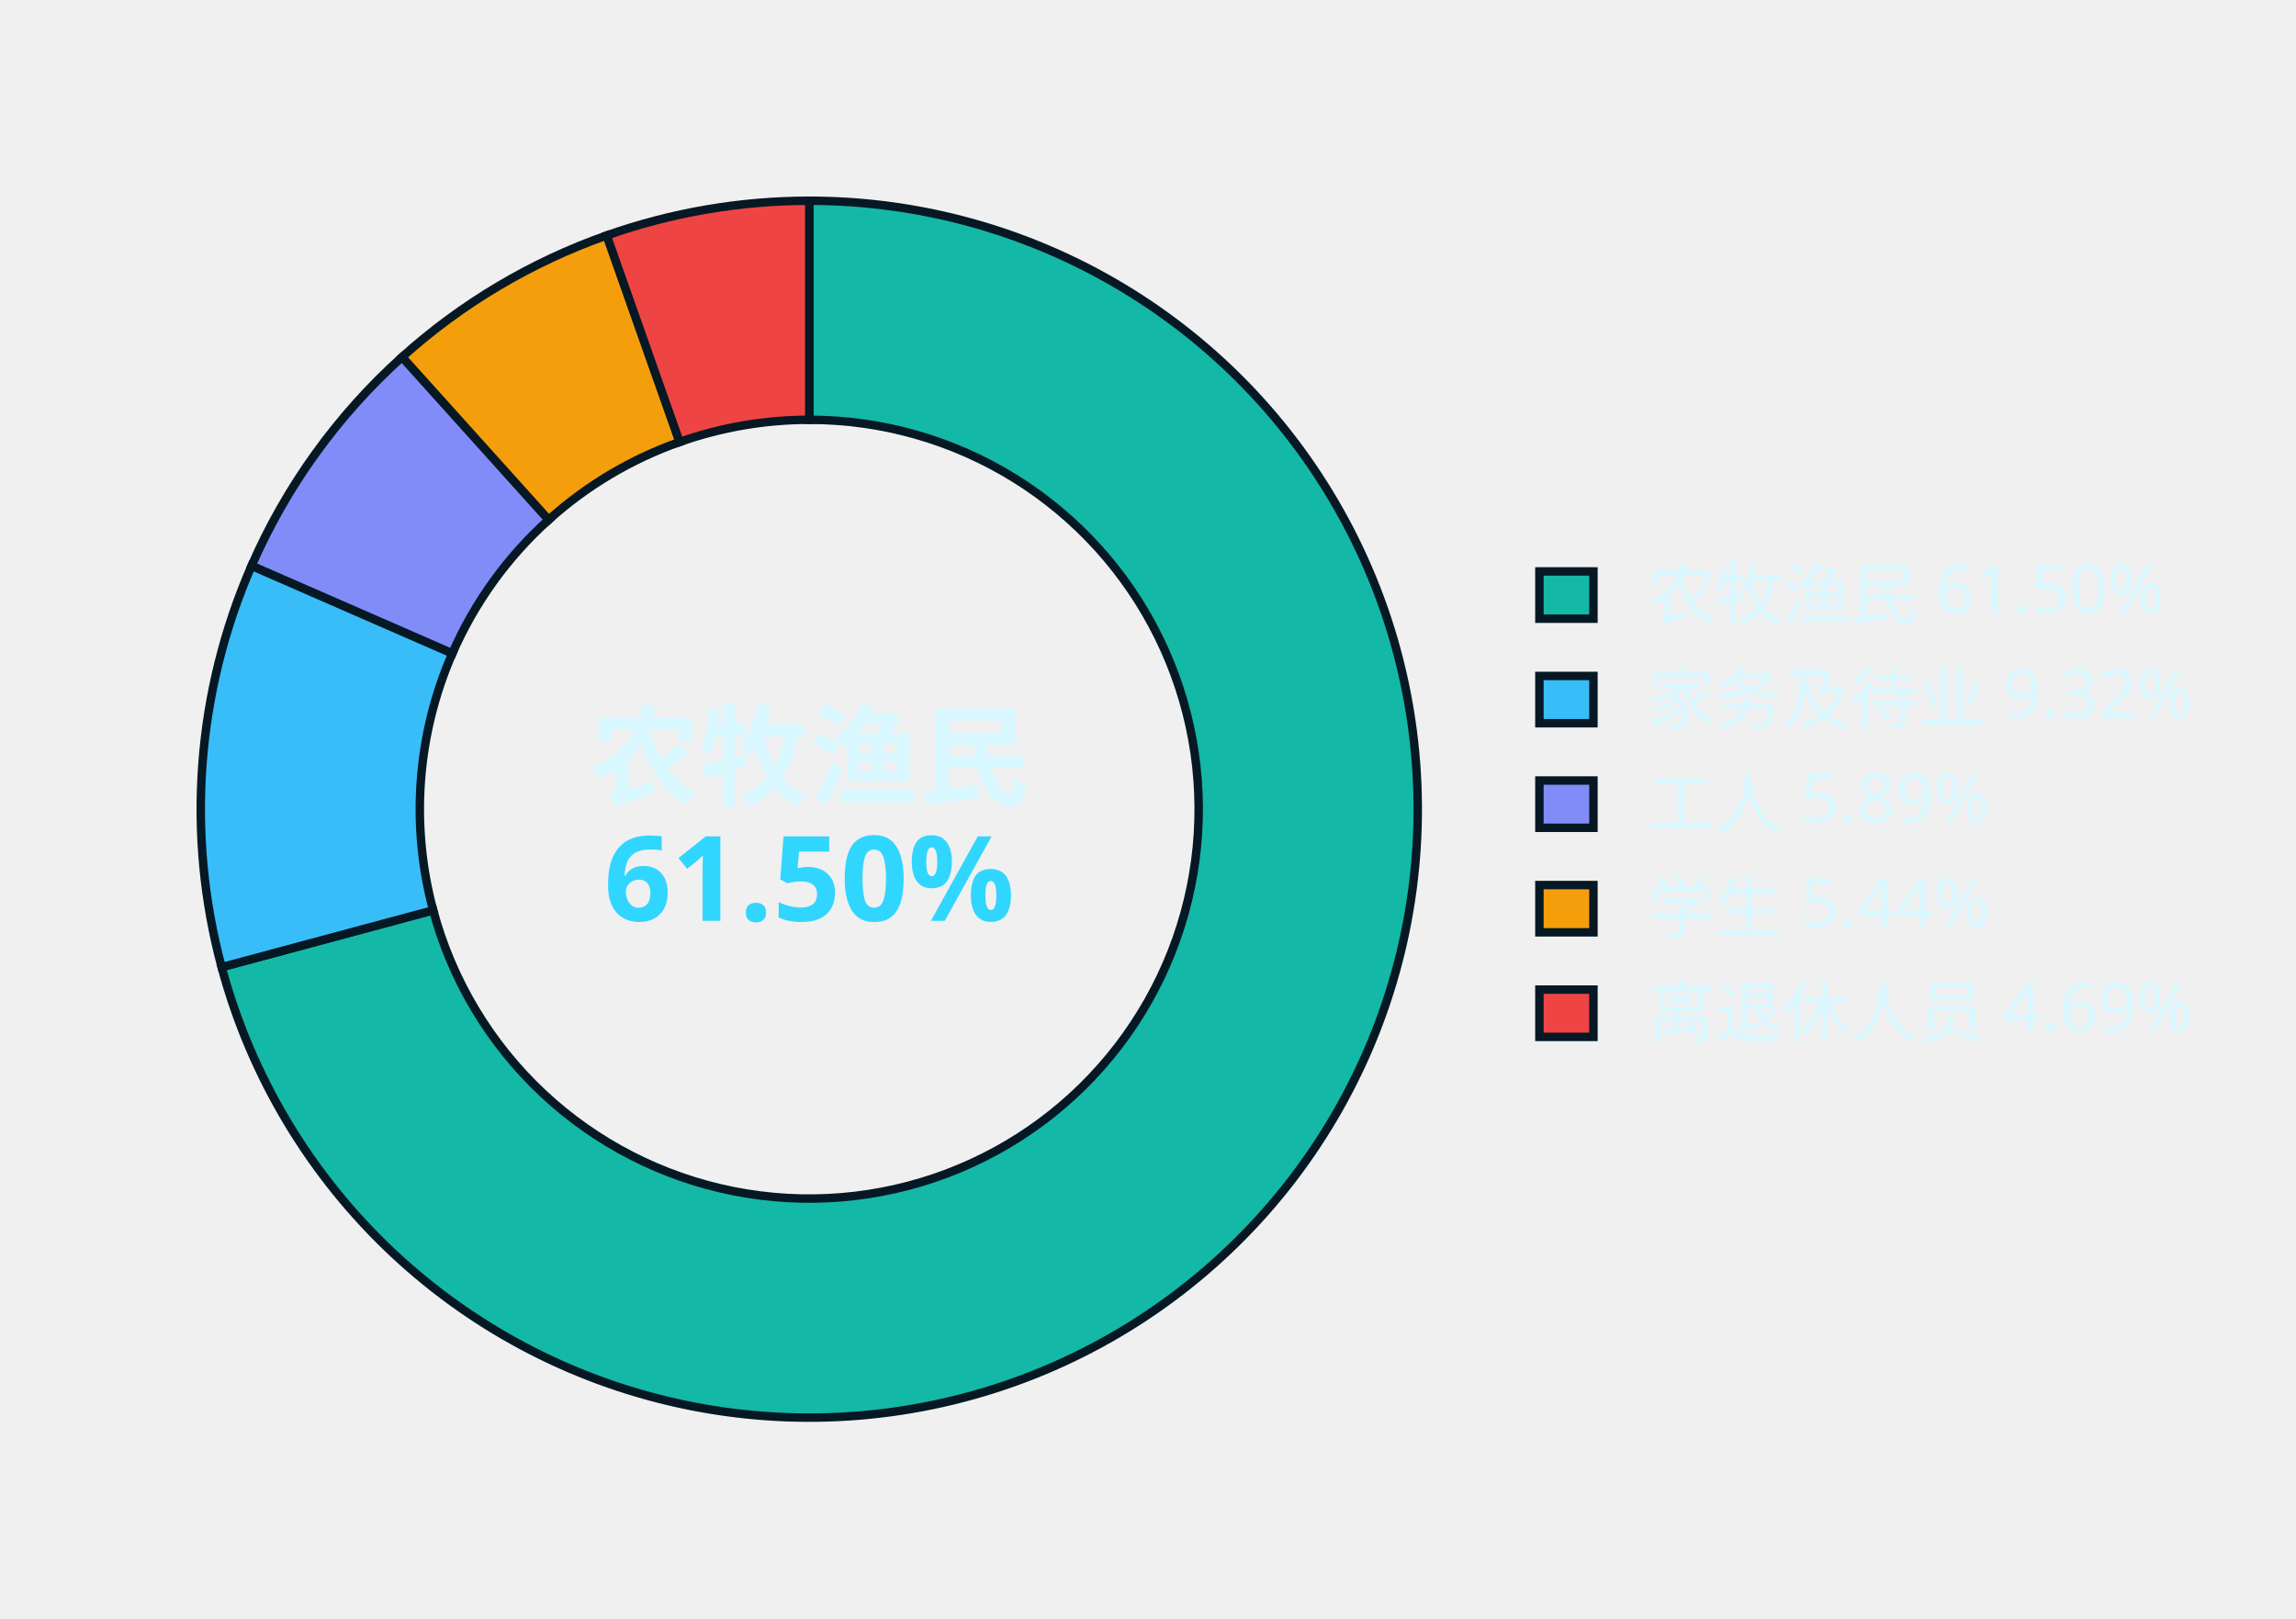
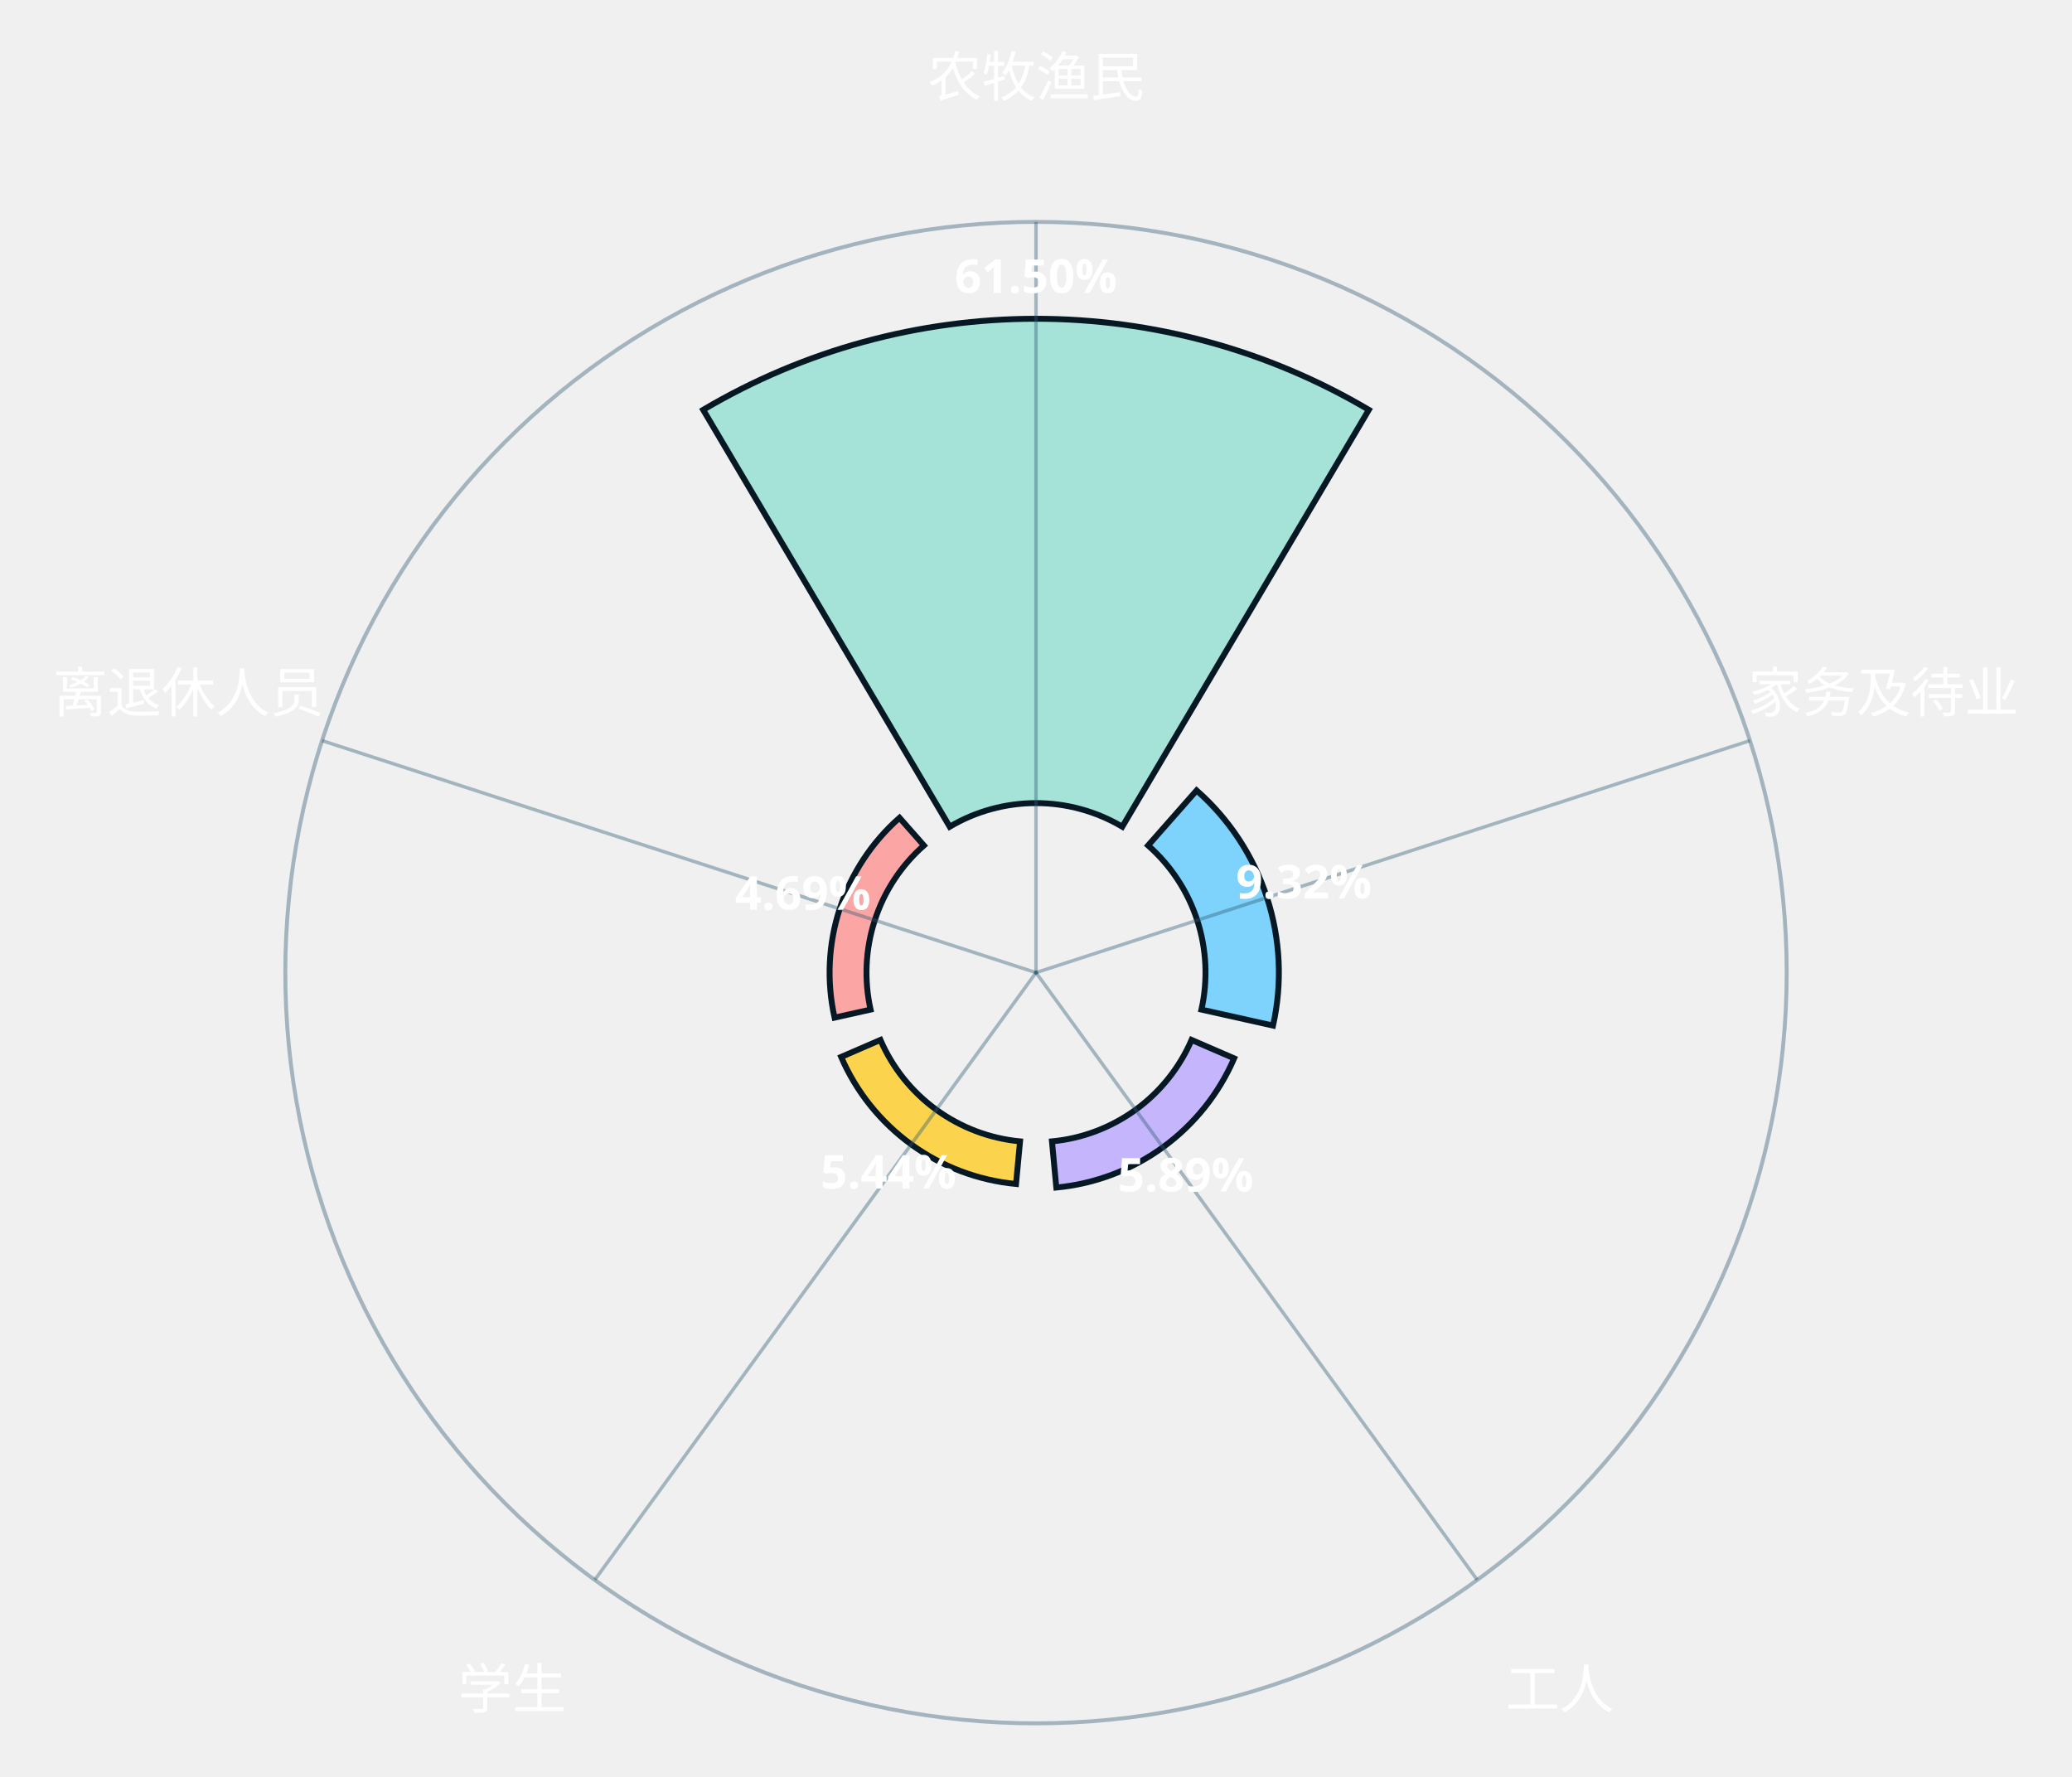
- <svg xmlns="http://www.w3.org/2000/svg" width="271.942pt" height="191.7pt" viewBox="0 0 271.942 191.7" version="1.1">
+ <svg xmlns="http://www.w3.org/2000/svg" width="420.806pt" height="360.784pt" viewBox="0 0 420.806 360.784" version="1.1">
  <defs>
    <style type="text/css">*{stroke-linejoin: round; stroke-linecap: butt}</style>
  </defs>
  <g id="figure_1">
    <g id="patch_1">
-       <path d="M 0 191.7  L 271.942 191.7  L 271.942 0  L 0 0  L 0 191.7  z " style="fill: none; opacity: 0" />
+       <path d="M 0 360.784  L 420.806 360.784  L 420.806 0  L 0 0  L 0 360.784  z " style="fill: none; opacity: 0" />
    </g>
    <g id="axes_1">
      <g id="patch_2">
-         <path d="M 26.25 114.562  C 29.741 127.549 36.799 139.303 46.621 148.489  C 56.443 157.675 68.643 163.931 81.834 166.546  C 95.026 169.161 108.689 168.033 121.273 163.289  C 133.857 158.545 144.865 150.373 153.047 139.701  C 161.229 129.028 166.263 116.275 167.577 102.892  C 168.891 89.508 166.433 76.02 160.483 63.96  C 154.532 51.9 145.323 41.743 133.902 34.642  C 122.482 27.542 109.298 23.778 95.85 23.778  L 95.85 49.724  C 104.457 49.724 112.894 52.133 120.204 56.677  C 127.513 61.221 133.407 67.722 137.215 75.44  C 141.023 83.159 142.596 91.791 141.755 100.357  C 140.914 108.922 137.693 117.084 132.456 123.914  C 127.22 130.745 120.174 135.975 112.121 139.011  C 104.067 142.047 95.322 142.769 86.88 141.095  C 78.437 139.422 70.63 135.418 64.343 129.539  C 58.057 123.66 53.54 116.138 51.306 107.826  z " style="fill: #14b8a6; stroke: #061824; stroke-linejoin: miter" />
+         <path d="M 362.863 197.524  C 362.863 177.503 358.92 157.677 351.258 139.18  C 343.596 120.683 332.366 103.875 318.209 89.718  C 304.052 75.561 287.244 64.331 268.747 56.669  C 250.25 49.008 230.424 45.064 210.403 45.064  C 190.382 45.064 170.556 49.008 152.059 56.669  C 133.562 64.331 116.755 75.561 102.598 89.718  C 88.441 103.875 77.21 120.683 69.549 139.18  C 61.887 157.677 57.943 177.503 57.943 197.524  C 57.943 217.545 61.887 237.371 69.549 255.868  C 77.21 274.365 88.441 291.172 102.598 305.329  C 116.755 319.486 133.562 330.717 152.059 338.379  C 170.556 346.04 190.382 349.984 210.403 349.984  C 230.424 349.984 250.25 346.04 268.747 338.379  C 287.244 330.717 304.052 319.486 318.209 305.329  C 332.366 291.172 343.596 274.365 351.258 255.868  C 358.92 237.371 362.863 217.545 362.863 197.524  M 210.403 197.524  C 210.403 197.524 210.403 197.524 210.403 197.524  C 210.403 197.524 210.403 197.524 210.403 197.524  C 210.403 197.524 210.403 197.524 210.403 197.524  C 210.403 197.524 210.403 197.524 210.403 197.524  C 210.403 197.524 210.403 197.524 210.403 197.524  C 210.403 197.524 210.403 197.524 210.403 197.524  C 210.403 197.524 210.403 197.524 210.403 197.524  C 210.403 197.524 210.403 197.524 210.403 197.524  C 210.403 197.524 210.403 197.524 210.403 197.524  C 210.403 197.524 210.403 197.524 210.403 197.524  C 210.403 197.524 210.403 197.524 210.403 197.524  C 210.403 197.524 210.403 197.524 210.403 197.524  C 210.403 197.524 210.403 197.524 210.403 197.524  C 210.403 197.524 210.403 197.524 210.403 197.524  C 210.403 197.524 210.403 197.524 210.403 197.524  C 210.403 197.524 210.403 197.524 210.403 197.524  L 210.403 197.524  z " style="fill: none" />
      </g>
      <g id="patch_3">
-         <path d="M 29.8 67.01  C 26.551 74.45 24.583 82.387 23.978 90.484  C 23.374 98.581 24.142 106.722 26.25 114.562  L 51.306 107.826  C 49.957 102.808 49.465 97.598 49.852 92.416  C 50.239 87.234 51.499 82.154 53.578 77.392  z " style="fill: #38bdf8; stroke: #061824; stroke-linejoin: miter" />
+         <path d="M 192.879 167.892  C 198.185 164.753 204.238 163.097 210.403 163.097  C 216.568 163.097 222.621 164.753 227.928 167.892  L 277.998 83.228  C 257.53 71.123 234.182 64.736 210.403 64.736  C 186.624 64.736 163.276 71.123 142.809 83.228  z " clip-path="url(#padf9846e37)" style="fill: #a5e3d8; stroke: #061824; stroke-width: 1.2; stroke-linejoin: miter" />
      </g>
      <g id="patch_4">
-         <path d="M 47.63 42.285  C 43.821 45.714 40.39 49.538 37.393 53.694  C 34.396 57.85 31.85 62.314 29.8 67.01  L 53.578 77.392  C 54.89 74.387 56.519 71.53 58.437 68.87  C 60.355 66.21 62.552 63.763 64.989 61.569  z " style="fill: #818cf8; stroke: #061824; stroke-linejoin: miter" />
+         <path d="M 233.17 171.7  C 237.794 175.777 241.24 181.022 243.145 186.885  C 245.05 192.749 245.345 199.017 244.001 205.034  L 258.542 208.284  C 260.469 199.664 260.045 190.682 257.315 182.281  C 254.586 173.88 249.649 166.365 243.023 160.523  z " clip-path="url(#padf9846e37)" style="fill: #7dd3fc; stroke: #061824; stroke-width: 1.2; stroke-linejoin: miter" />
      </g>
      <g id="patch_5">
-         <path d="M 71.86 27.888  C 67.398 29.463 63.102 31.474 59.034 33.891  C 54.966 36.308 51.146 39.12 47.63 42.285  L 64.989 61.569  C 67.24 59.543 69.684 57.743 72.288 56.196  C 74.891 54.649 77.641 53.362 80.496 52.354  z " style="fill: #f59e0b; stroke: #061824; stroke-linejoin: miter" />
+         <path d="M 241.998 211.196  C 239.55 216.854 235.626 221.752 230.639 225.375  C 225.651 228.999 219.781 231.217 213.643 231.797  L 214.53 241.176  C 222.346 240.437 229.823 237.611 236.175 232.996  C 242.528 228.381 247.525 222.143 250.643 214.937  z " clip-path="url(#padf9846e37)" style="fill: #c4b5fd; stroke: #061824; stroke-width: 1.2; stroke-linejoin: miter" />
      </g>
      <g id="patch_6">
-         <path d="M 95.85 23.778  C 91.771 23.778 87.7 24.124 83.68 24.813  C 79.66 25.502 75.706 26.53 71.86 27.888  L 80.496 52.354  C 82.958 51.485 85.489 50.827 88.061 50.386  C 90.634 49.945 93.24 49.724 95.85 49.724  z " style="fill: #ef4444; stroke: #061824; stroke-linejoin: miter" />
+         <path d="M 207.163 231.797  C 201.026 231.217 195.155 228.999 190.168 225.375  C 185.18 221.752 181.257 216.854 178.808 211.196  L 170.83 214.649  C 173.897 221.735 178.812 227.869 185.058 232.408  C 191.305 236.947 198.658 239.725 206.345 240.452  z " clip-path="url(#padf9846e37)" style="fill: #fcd34d; stroke: #061824; stroke-width: 1.2; stroke-linejoin: miter" />
      </g>
-       <g id="matplotlib.axis_1" />
+       <g id="patch_7">
+         <path d="M 176.806 205.034  C 175.461 199.017 175.757 192.749 177.662 186.885  C 179.567 181.022 183.012 175.777 187.637 171.7  L 182.681 166.08  C 177.05 171.044 172.855 177.431 170.535 184.57  C 168.216 191.709 167.856 199.342 169.493 206.668  z " clip-path="url(#padf9846e37)" style="fill: #fca5a5; stroke: #061824; stroke-width: 1.2; stroke-linejoin: miter" />
+       </g>
+       <g id="matplotlib.axis_1">
+         <g id="xtick_1">
+           <g id="line2d_1">
+             <path d="M 210.403 197.524  L 210.403 45.064  " clip-path="url(#padf9846e37)" style="fill: none; stroke: #2f5a73; stroke-opacity: 0.4; stroke-width: 0.7; stroke-linecap: square" />
+           </g>
+           <g id="text_1">
+             <text style="font-size: 11px; font-family: 'Microsoft YaHei'; text-anchor: middle; fill: #ffffff" x="210.403" y="19.593" transform="rotate(-0 210.4032 19.59313)">农牧渔民</text>
+           </g>
+         </g>
+         <g id="xtick_2">
+           <g id="line2d_2">
+             <path d="M 210.403 197.524  L 355.401 150.411  " clip-path="url(#padf9846e37)" style="fill: none; stroke: #2f5a73; stroke-opacity: 0.4; stroke-width: 0.7; stroke-linecap: square" />
+           </g>
+           <g id="text_2">
+             <text style="font-size: 11px; font-family: 'Microsoft YaHei'; text-anchor: middle; fill: #ffffff" x="382.506" y="144.633" transform="rotate(-0 382.5064 144.6334)">家务及待业</text>
+           </g>
+         </g>
+         <g id="xtick_3">
+           <g id="line2d_3">
+             <path d="M 210.403 197.524  L 300.017 320.867  " clip-path="url(#padf9846e37)" style="fill: none; stroke: #2f5a73; stroke-opacity: 0.4; stroke-width: 0.7; stroke-linecap: square" />
+           </g>
+           <g id="text_3">
+             <text style="font-size: 11px; font-family: 'Microsoft YaHei'; text-anchor: middle; fill: #ffffff" x="316.769" y="346.953" transform="rotate(-0 316.7688 346.9528)">工人</text>
+           </g>
+         </g>
+         <g id="xtick_4">
+           <g id="line2d_4">
+             <path d="M 210.403 197.524  L 120.789 320.867  " clip-path="url(#padf9846e37)" style="fill: none; stroke: #2f5a73; stroke-opacity: 0.4; stroke-width: 0.7; stroke-linecap: square" />
+           </g>
+           <g id="text_4">
+             <text style="font-size: 11px; font-family: 'Microsoft YaHei'; text-anchor: middle; fill: #ffffff" x="104.038" y="346.953" transform="rotate(-0 104.0376 346.9528)">学生</text>
+           </g>
+         </g>
+         <g id="xtick_5">
+           <g id="line2d_5">
+             <path d="M 210.403 197.524  L 65.405 150.411  " clip-path="url(#padf9846e37)" style="fill: none; stroke: #2f5a73; stroke-opacity: 0.4; stroke-width: 0.7; stroke-linecap: square" />
+           </g>
+           <g id="text_5">
+             <text style="font-size: 11px; font-family: 'Microsoft YaHei'; text-anchor: middle; fill: #ffffff" x="38.3" y="144.633" transform="rotate(-0 38.3 144.6334)">离退休人员</text>
+           </g>
+         </g>
+       </g>
      <g id="matplotlib.axis_2" />
-       <g id="text_1">
-         <text style="font-weight: 700; font-size: 13px; font-family: 'Microsoft YaHei'; text-anchor: middle; fill: #d9f7ff" x="95.85" y="94.385" transform="rotate(-0 95.85 94.38504)">农牧渔民</text>
+       <g id="patch_8">
+         <path d="M 210.403 45.064  C 190.382 45.064 170.556 49.008 152.059 56.669  C 133.562 64.331 116.755 75.561 102.598 89.718  C 88.441 103.875 77.21 120.683 69.549 139.18  C 61.887 157.677 57.943 177.503 57.943 197.524  C 57.943 217.545 61.887 237.371 69.549 255.868  C 77.21 274.365 88.441 291.172 102.598 305.329  C 116.755 319.486 133.562 330.717 152.059 338.379  C 170.556 346.04 190.382 349.984 210.403 349.984  C 230.424 349.984 250.25 346.04 268.747 338.379  C 287.244 330.717 304.052 319.486 318.209 305.329  C 332.366 291.172 343.596 274.365 351.258 255.868  C 358.92 237.371 362.863 217.545 362.863 197.524  C 362.863 177.503 358.92 157.677 351.258 139.18  C 343.596 120.683 332.366 103.875 318.209 89.718  C 304.052 75.561 287.244 64.331 268.747 56.669  C 250.25 49.008 230.424 45.064 210.403 45.064  " style="fill: none; opacity: 0.4; stroke: #2f5a73; stroke-width: 0.8; stroke-linejoin: miter; stroke-linecap: square" />
      </g>
-       <g id="text_2">
-         <text style="font-weight: 700; font-size: 14px; font-family: 'Microsoft YaHei'; text-anchor: middle; fill: #31d6ff" x="95.85" y="109.075" transform="rotate(-0 95.85 109.0748)">61.50%</text>
+       <g id="text_6">
+         <text style="font-weight: 700; font-size: 9.5px; font-family: 'Microsoft YaHei'; text-anchor: middle; fill: #ffffff" x="210.403" y="59.483" transform="rotate(-0 210.4032 59.48339)">61.50%</text>
      </g>
-       <g id="legend_1">
-         <g id="patch_7">
-           <path d="M 182.329 73.286  L 188.729 73.286  L 188.729 67.686  L 182.329 67.686  z " style="fill: #14b8a6; stroke: #061824; stroke-linejoin: miter" />
-         </g>
-         <g id="text_3">
-           <text style="font-size: 8px; font-family: 'Microsoft YaHei'; text-anchor: start; fill: #d9f7ff" x="195.129" y="73.286" transform="rotate(-0 195.1292 73.28562)">农牧渔民  61.50%</text>
-         </g>
-         <g id="patch_8">
-           <path d="M 182.329 85.669  L 188.729 85.669  L 188.729 80.069  L 182.329 80.069  z " style="fill: #38bdf8; stroke: #061824; stroke-linejoin: miter" />
-         </g>
-         <g id="text_4">
-           <text style="font-size: 8px; font-family: 'Microsoft YaHei'; text-anchor: start; fill: #d9f7ff" x="195.129" y="85.669" transform="rotate(-0 195.1292 85.66938)">家务及待业  9.32%</text>
-         </g>
-         <g id="patch_9">
-           <path d="M 182.329 98.053  L 188.729 98.053  L 188.729 92.453  L 182.329 92.453  z " style="fill: #818cf8; stroke: #061824; stroke-linejoin: miter" />
-         </g>
-         <g id="text_5">
-           <text style="font-size: 8px; font-family: 'Microsoft YaHei'; text-anchor: start; fill: #d9f7ff" x="195.129" y="98.053" transform="rotate(-0 195.1292 98.05312)">工人  5.89%</text>
-         </g>
-         <g id="patch_10">
-           <path d="M 182.329 110.437  L 188.729 110.437  L 188.729 104.837  L 182.329 104.837  z " style="fill: #f59e0b; stroke: #061824; stroke-linejoin: miter" />
-         </g>
-         <g id="text_6">
-           <text style="font-size: 8px; font-family: 'Microsoft YaHei'; text-anchor: start; fill: #d9f7ff" x="195.129" y="110.437" transform="rotate(-0 195.1292 110.4369)">学生  5.44%</text>
-         </g>
-         <g id="patch_11">
-           <path d="M 182.329 122.821  L 188.729 122.821  L 188.729 117.221  L 182.329 117.221  z " style="fill: #ef4444; stroke: #061824; stroke-linejoin: miter" />
-         </g>
-         <g id="text_7">
-           <text style="font-size: 8px; font-family: 'Microsoft YaHei'; text-anchor: start; fill: #d9f7ff" x="195.129" y="122.821" transform="rotate(-0 195.1292 122.8206)">离退休人员  4.69%</text>
-         </g>
+       <g id="text_7">
+         <text style="font-weight: 700; font-size: 9.5px; font-family: 'Microsoft YaHei'; text-anchor: middle; fill: #ffffff" x="264.799" y="182.466" transform="rotate(-0 264.7992 182.4657)">9.32%</text>
+       </g>
+       <g id="text_8">
+         <text style="font-weight: 700; font-size: 9.5px; font-family: 'Microsoft YaHei'; text-anchor: middle; fill: #ffffff" x="240.801" y="241.979" transform="rotate(-0 240.8007 241.9786)">5.89%</text>
+       </g>
+       <g id="text_9">
+         <text style="font-weight: 700; font-size: 9.5px; font-family: 'Microsoft YaHei'; text-anchor: middle; fill: #ffffff" x="180.433" y="241.39" transform="rotate(-0 180.4331 241.3903)">5.44%</text>
+       </g>
+       <g id="text_10">
+         <text style="font-weight: 700; font-size: 9.5px; font-family: 'Microsoft YaHei'; text-anchor: middle; fill: #ffffff" x="163.052" y="184.755" transform="rotate(-0 163.0516 184.7546)">4.69%</text>
      </g>
    </g>
  </g>
+   <defs>
+     <clipPath id="padf9846e37">
+       <path d="M 362.863 197.524  C 362.863 177.503 358.92 157.677 351.258 139.18  C 343.596 120.683 332.366 103.875 318.209 89.718  C 304.052 75.561 287.244 64.331 268.747 56.669  C 250.25 49.008 230.424 45.064 210.403 45.064  C 190.382 45.064 170.556 49.008 152.059 56.669  C 133.562 64.331 116.755 75.561 102.598 89.718  C 88.441 103.875 77.21 120.683 69.549 139.18  C 61.887 157.677 57.943 177.503 57.943 197.524  C 57.943 217.545 61.887 237.371 69.549 255.868  C 77.21 274.365 88.441 291.172 102.598 305.329  C 116.755 319.486 133.562 330.717 152.059 338.379  C 170.556 346.04 190.382 349.984 210.403 349.984  C 230.424 349.984 250.25 346.04 268.747 338.379  C 287.244 330.717 304.052 319.486 318.209 305.329  C 332.366 291.172 343.596 274.365 351.258 255.868  C 358.92 237.371 362.863 217.545 362.863 197.524  M 210.403 197.524  C 210.403 197.524 210.403 197.524 210.403 197.524  C 210.403 197.524 210.403 197.524 210.403 197.524  C 210.403 197.524 210.403 197.524 210.403 197.524  C 210.403 197.524 210.403 197.524 210.403 197.524  C 210.403 197.524 210.403 197.524 210.403 197.524  C 210.403 197.524 210.403 197.524 210.403 197.524  C 210.403 197.524 210.403 197.524 210.403 197.524  C 210.403 197.524 210.403 197.524 210.403 197.524  C 210.403 197.524 210.403 197.524 210.403 197.524  C 210.403 197.524 210.403 197.524 210.403 197.524  C 210.403 197.524 210.403 197.524 210.403 197.524  C 210.403 197.524 210.403 197.524 210.403 197.524  C 210.403 197.524 210.403 197.524 210.403 197.524  C 210.403 197.524 210.403 197.524 210.403 197.524  C 210.403 197.524 210.403 197.524 210.403 197.524  C 210.403 197.524 210.403 197.524 210.403 197.524  z " />
+     </clipPath>
+   </defs>
</svg>
